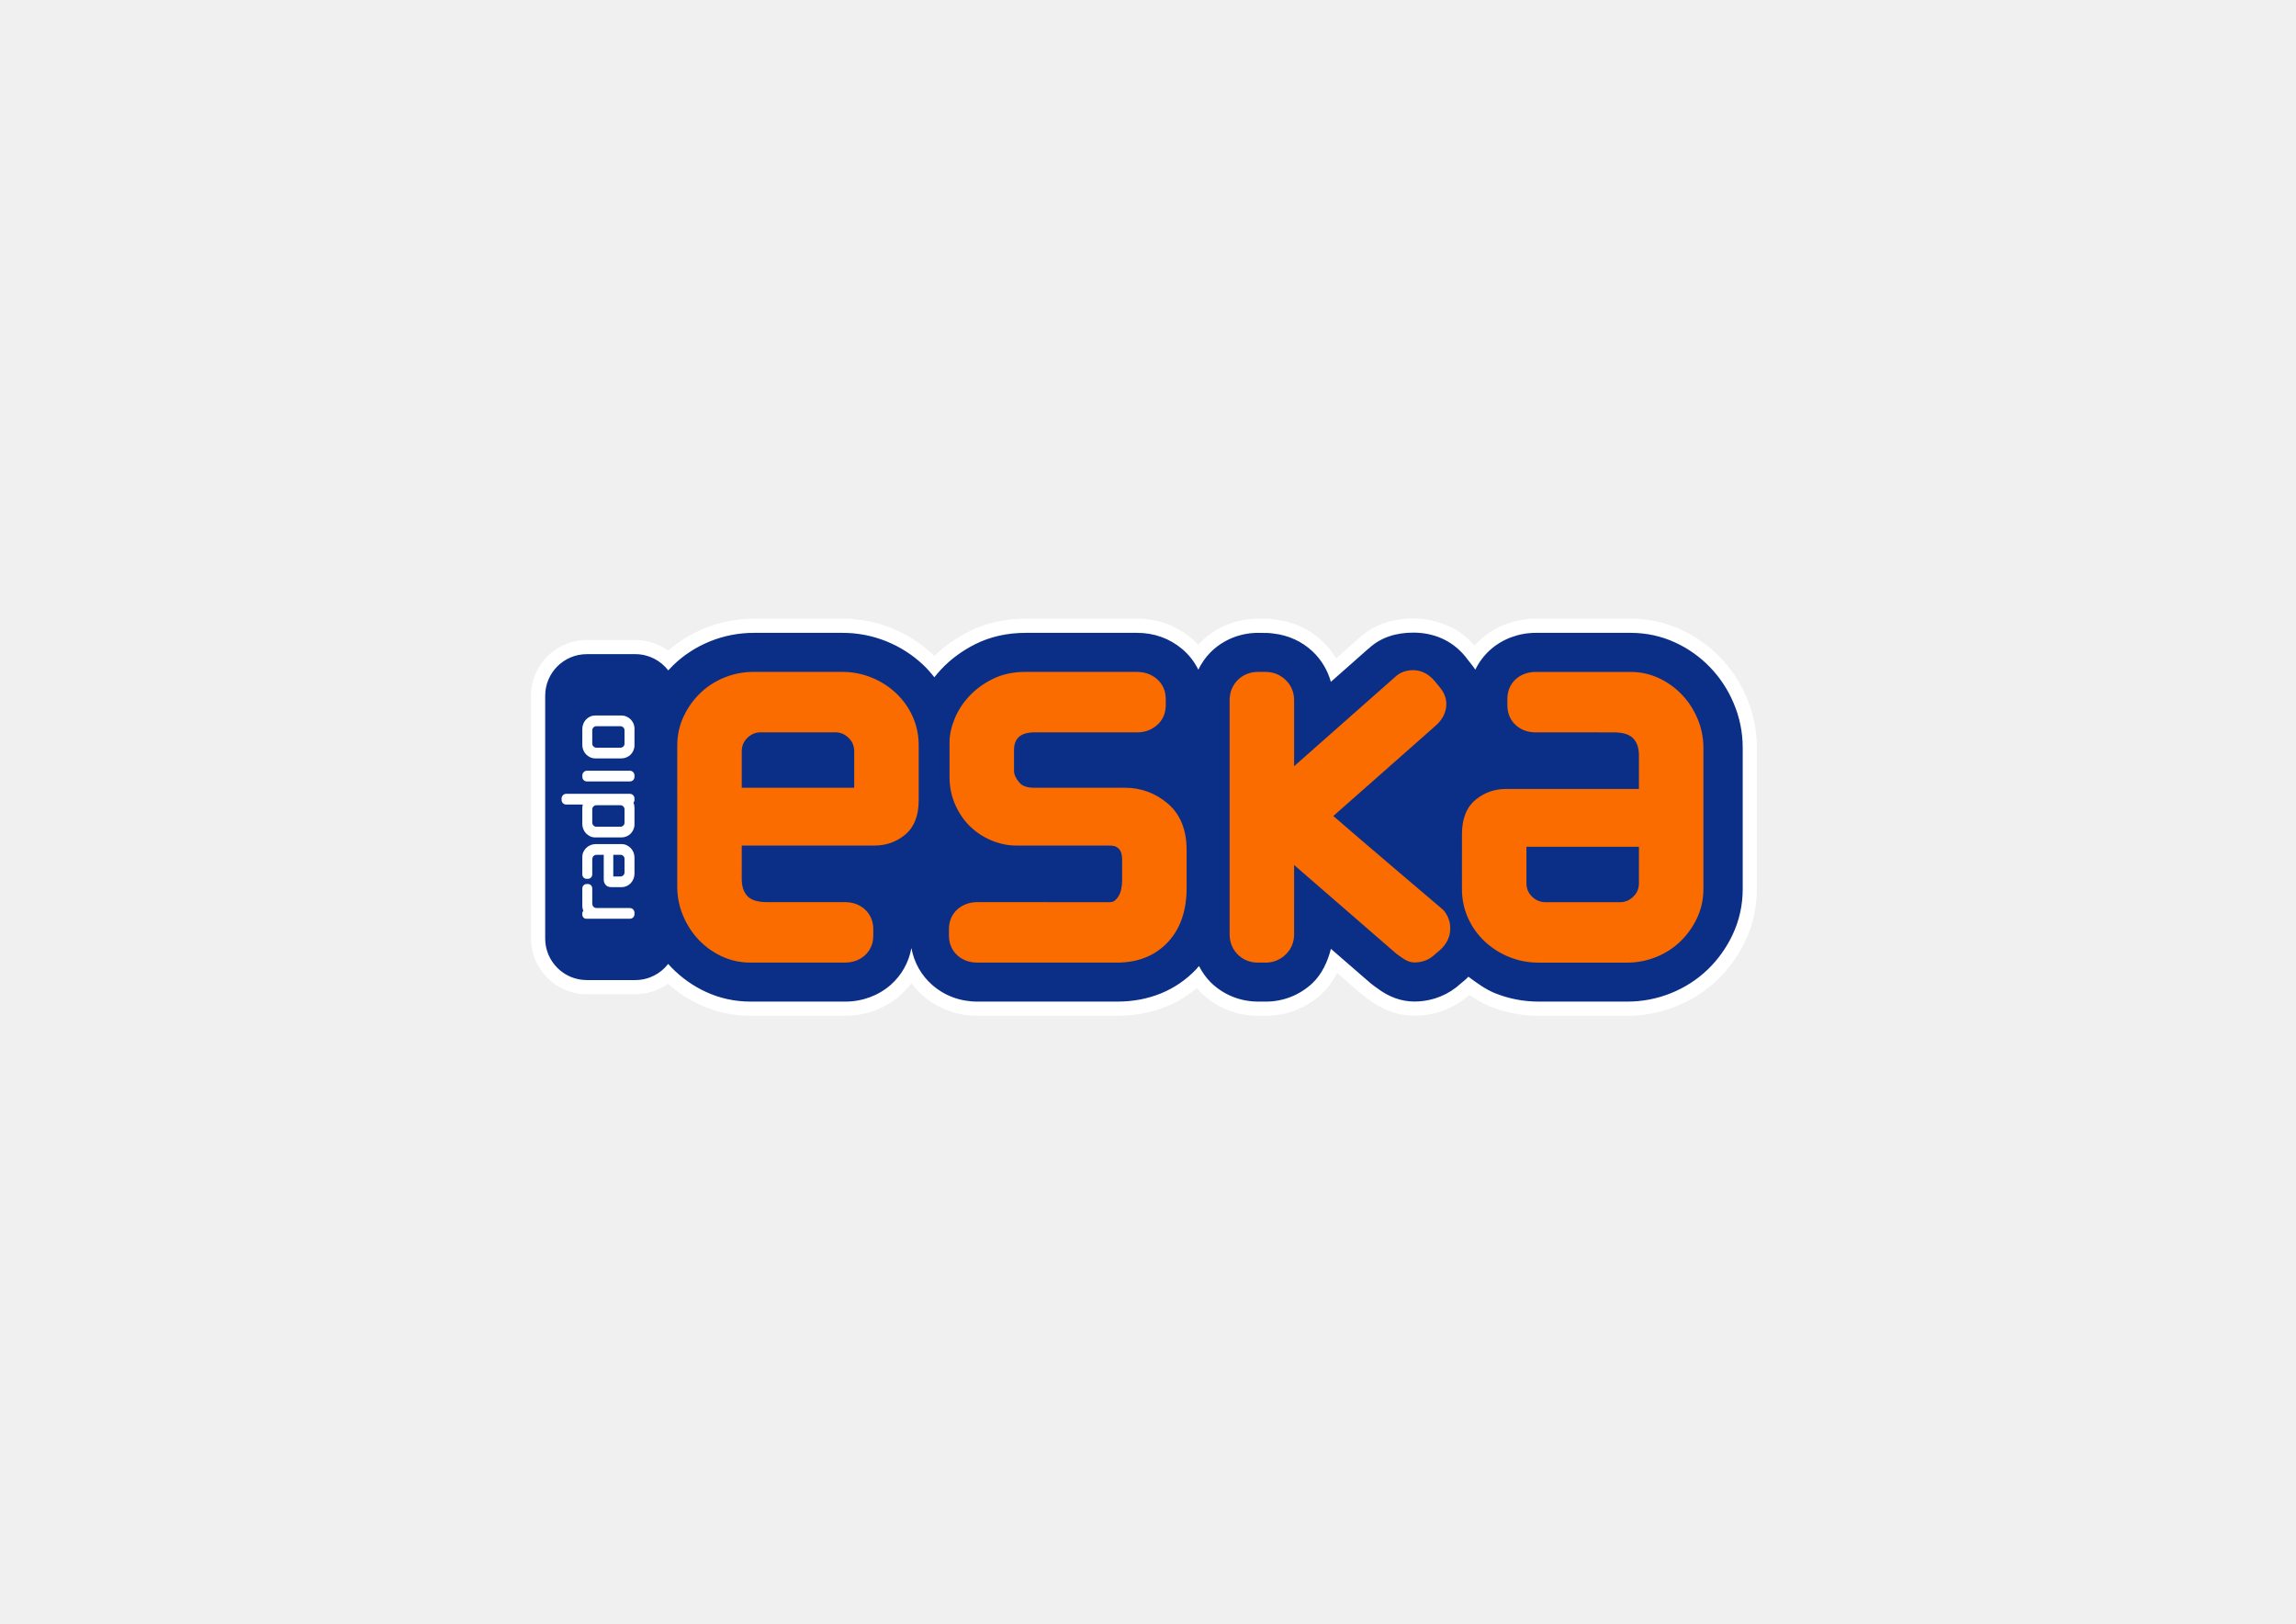
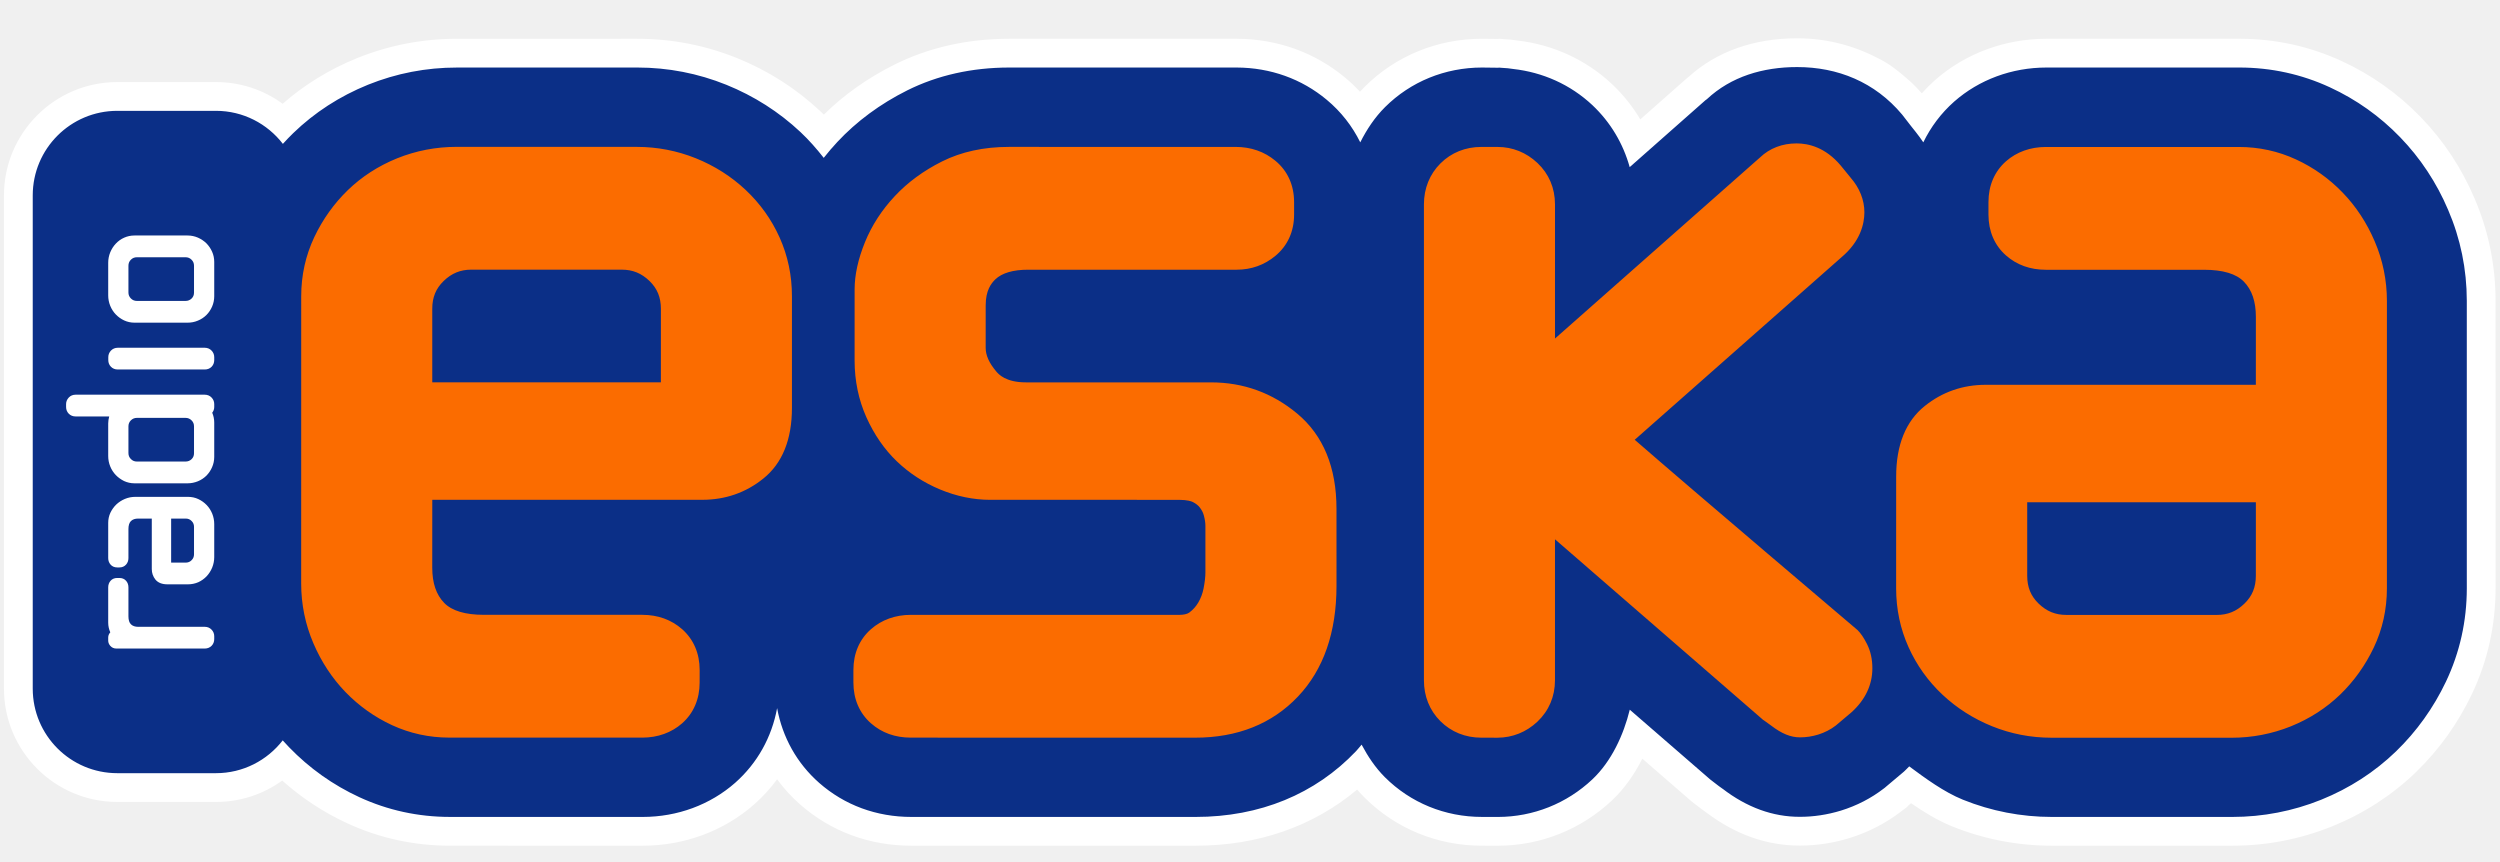
- <svg xmlns="http://www.w3.org/2000/svg" version="1.1" width="841.89" height="595.28" viewBox="0 0 841.89 595.28">
+ <svg xmlns="http://www.w3.org/2000/svg" version="1.1" width="450" height="155" viewBox="194 220 451 155" preserveAspectRatio="xMidYMid meet">
  <defs>
    <clipPath id="clip_1">
      <path transform="matrix(1,0,0,-1,0,595.28)" d="M0 595.28H841.89V0H0Z" />
    </clipPath>
  </defs>
  <g>
    <g clip-path="url(#clip_1)">
      <path transform="matrix(1,0,0,-1,461.3252,372.3913)" d="M0 0C-8.028 .004-15.542 3.084-21.152 8.676-21.613 9.138-22.06 9.62-22.493 10.128-30.409 3.481-40.38 0-51.631-.003H-102.894C-110.495-.003-117.437 2.571-122.979 7.439-124.54 8.814-125.93 10.333-127.136 11.974-128.335 10.341-129.716 8.829-131.265 7.458-136.728 2.652-143.855 .007-151.35-.003L-186.161 0C-192.63 0-198.86 1.36-204.679 4.043-208.972 6.027-212.906 8.612-216.412 11.753-219.849 9.26-223.999 7.893-228.368 7.893H-246.163C-257.438 7.893-266.61 17.062-266.61 28.333V117.313C-266.61 128.587-257.438 137.758-246.163 137.758H-228.368C-223.964 137.758-219.788 136.371-216.338 133.842-212.396 137.293-207.878 140.064-202.88 142.091-197.142 144.399-191.104 145.568-184.919 145.568L-152.343 145.57C-146.133 145.568-140.081 144.395-134.354 142.082-128.751 139.815-123.712 136.601-119.368 132.526-119.146 132.318-118.926 132.105-118.705 131.889-115.071 135.464-110.802 138.49-105.987 140.899-99.779 143.994-92.806 145.565-85.252 145.57H-44.233C-36.889 145.542-30.125 143.112-24.654 138.546-23.706 137.757-22.814 136.914-21.983 136.02-21.703 136.328-21.416 136.628-21.124 136.92-15.526 142.491-8.022 145.562 .01 145.57 1.241 145.57 2.147 145.562 2.963 145.538L2.966 145.569C3.352 145.567 3.666 145.534 3.854 145.513L3.881 145.511C4.812 145.466 5.635 145.384 6.39 145.261 12.899 144.498 18.813 141.773 23.502 137.373 25.491 135.494 27.199 133.357 28.586 131.027 32.575 134.552 36.941 138.409 36.941 138.409 37.075 138.523 37.2 138.62 37.305 138.697 42.308 143.25 49.064 145.654 56.871 145.654 62.715 145.654 67.857 144.107 72.568 141.474 74.758 140.25 77.706 137.486 77.706 137.486 78.278 136.929 78.832 136.343 79.368 135.73 80.119 136.573 80.921 137.373 81.772 138.126 87.227 142.923 94.348 145.562 101.836 145.57L136.694 145.572C143.157 145.565 149.371 144.204 155.164 141.523 160.495 139.066 165.281 135.668 169.383 131.425 173.49 127.185 176.76 122.238 179.099 116.727 181.596 110.916 182.869 104.708 182.875 98.296L182.878 46.431C182.869 39.719 181.437 33.312 178.617 27.378 176.09 22.064 172.695 17.324 168.523 13.283 164.175 9.083 159.069 5.784 153.345 3.472 147.619 1.168 141.579 0 135.389-.003H102.813C96.615 .004 90.572 1.176 84.847 3.483 82.193 4.558 79.687 6.102 77.432 7.662L76.835 7.159 76.765 7.036 75.893 6.367 75.664 6.194C72.893 4.062 69.751 2.439 66.323 1.374 63.363 .474 60.388 .021 57.452 .021H57.308C51.38 .021 45.717 2.033 40.474 6.002 40.289 6.134 39.664 6.583 39.664 6.583 39.612 6.621 38.735 7.294 38.735 7.294L37.894 7.945 37.783 8.039C37.783 8.039 33.754 11.532 28.95 15.698 27.47 12.759 25.624 10.201 23.508 8.2 17.91 2.925 10.601 .013 2.921-.005H2.909Z" fill="#ffffff" />
      <path transform="matrix(1,0,0,-1,597.9971,232.0095)" d="M0 0H.012L.088-.001ZM41.014-42.091C41.009-36.388 39.877-30.87 37.647-25.683 35.564-20.771 32.637-16.341 28.979-12.564 25.335-8.795 21.072-5.762 16.313-3.569 11.209-1.208 5.72-.006 .012 0H-.014L-34.831-.001C-41.063-.008-46.964-2.189-51.459-6.143-53.834-8.244-55.691-10.742-57.033-13.496-57.702-12.448-59.247-10.559-59.247-10.559-59.465-10.274-60.85-8.492-60.85-8.492-65.775-2.604-72.503 .083-79.794 .082-85.95 .083-91.713-1.626-96.075-5.71-96.166-5.789-96.263-5.837-96.356-5.917-96.356-5.917-106.362-14.757-110.001-17.97-111.178-13.723-113.456-9.878-116.723-6.793-120.709-3.052-125.71-.858-131.006-.263-131.641-.154-132.319-.091-133.067-.055-133.293-.047-133.511-.004-133.734-.003-133.734-.003-133.566-.038-133.557-.04-134.448-.012-135.411-.001-136.656-.001-143.312-.01-149.515-2.544-154.13-7.137-156.006-9.008-157.44-11.186-158.606-13.498-160.041-10.585-162.06-7.977-164.653-5.82-169.175-2.046-174.803-.025-180.905-.001H-221.921C-228.667-.006-234.86-1.394-240.335-4.124-245.222-6.569-249.46-9.701-252.946-13.435-253.808-14.356-254.624-15.312-255.395-16.296-256.683-14.654-258.056-13.081-259.592-11.641-263.47-8.002-267.971-5.136-272.968-3.112-278.083-1.049-283.479-.004-289.013-.001L-321.571-.004C-327.103-.001-332.493-1.046-337.601-3.101-342.72-5.177-347.257-8.114-351.102-11.836-351.748-12.46-352.363-13.11-352.966-13.773-355.754-10.154-360.119-7.813-365.04-7.813H-382.834C-391.259-7.813-398.091-14.643-398.091-23.068V-112.049C-398.091-120.475-391.259-127.299-382.834-127.299H-365.04C-360.136-127.299-355.785-124.978-352.995-121.382-352.617-121.802-352.234-122.223-351.839-122.628-348.185-126.407-343.921-129.433-339.177-131.626-334.037-133.995-328.546-135.191-322.832-135.191L-288.028-135.194C-281.783-135.186-275.88-132.999-271.377-129.038-267.357-125.479-264.772-120.801-263.806-115.565-262.839-120.827-260.24-125.505-256.226-129.042-251.64-133.072-245.88-135.196-239.565-135.194H-188.304C-176.737-135.191-166.726-131.083-159.359-123.32-159.006-122.945-158.697-122.537-158.362-122.151-157.237-124.273-155.898-126.29-154.161-128.029-149.522-132.651-143.312-135.188-136.663-135.191L-133.764-135.196C-127.39-135.182-121.36-132.773-116.729-128.409-113.263-125.132-111.096-120.368-109.986-115.847-103.186-121.749-95.489-128.42-95.489-128.42L-94.774-128.972C-94.774-128.972-93.953-129.603-93.905-129.639-93.867-129.666-93.122-130.198-93.122-130.198L-93.274-130.082C-88.875-133.473-84.171-135.188-79.29-135.171-76.877-135.179-74.353-134.802-71.89-134.051-69.035-133.163-66.451-131.831-64.154-130.06L-63.906-129.872-63.896-129.854-60.601-127.081-60.424-126.921C-60.124-126.648-59.86-126.354-59.574-126.07-56.657-128.232-53.309-130.697-49.886-132.084-44.771-134.145-39.383-135.188-33.857-135.194H-1.286C4.238-135.191 9.627-134.149 14.729-132.097 19.855-130.026 24.388-127.092 28.24-123.371 31.966-119.762 34.997-115.529 37.257-110.777 39.743-105.542 41.009-99.881 41.016-93.952 41.016-94.044 41.014-42.091 41.014-42.091" fill="#0b2f87" />
      <path transform="matrix(1,0,0,-1,215.5479,324.0946)" d="M0 0H-.41C-.897 0-1.315-.175-1.604-.511-1.88-.824-2.027-1.219-2.027-1.687V-8.048C-2.027-8.665-1.896-9.255-1.653-9.807-1.873-10.058-2.027-10.358-2.027-10.729V-11.307C-2.027-11.644-1.9-11.959-1.643-12.257-1.371-12.564-.994-12.73-.557-12.73H2.795 6.99 15.404C15.88-12.73 16.301-12.559 16.616-12.244 16.93-11.926 17.1-11.513 17.1-11.026V-10.501C17.1-10.058 16.935-9.65 16.623-9.327 16.306-8.989 15.88-8.81 15.404-8.81H3.457C3.431-8.81 3.416-8.81 3.401-8.815 2.813-8.81 2.387-8.665 2.075-8.359 1.774-8.072 1.622-7.586 1.622-6.909V-1.687C1.622-1.219 1.476-.824 1.198-.511 .9-.169 .492 0 0 0M11.917 57.859C12.35 57.859 12.707 57.716 13.007 57.415 13.311 57.115 13.452 56.762 13.452 56.323V51.475C13.452 51.042 13.311 50.7 13.017 50.411 12.712 50.124 12.355 49.979 11.917 49.979H3.158C2.72 49.979 2.367 50.124 2.068 50.424 1.764 50.724 1.622 51.079 1.622 51.504V56.323C1.622 56.762 1.764 57.115 2.063 57.415 2.367 57.716 2.72 57.859 3.158 57.859ZM.846 61.388C.274 61.136-.233 60.77-.659 60.313-1.084 59.863-1.421 59.329-1.663 58.742-1.906 58.146-2.027 57.512-2.027 56.863V50.978C-2.027 50.328-1.906 49.698-1.663 49.099-1.421 48.504-1.08 47.976-.651 47.533-.233 47.099 .274 46.734 .836 46.469 1.415 46.199 2.048 46.056 2.712 46.056H12.287C12.938 46.056 13.569 46.175 14.152 46.427 14.74 46.662 15.252 47.009 15.688 47.436 16.114 47.862 16.458 48.373 16.711 48.948 16.968 49.536 17.1 50.172 17.1 50.832V57.013C17.1 57.674 16.968 58.297 16.709 58.873 16.458 59.432 16.114 59.937 15.688 60.373 15.257 60.794 14.745 61.136 14.167 61.395 13.579 61.651 12.941 61.783 12.287 61.783H2.712C2.053 61.783 1.43 61.651 .846 61.388M11.917 28.883C12.35 28.883 12.707 28.735 13.007 28.437 13.311 28.138 13.452 27.783 13.452 27.353V22.503C13.452 22.07 13.311 21.723 13.017 21.435 12.712 21.146 12.355 21.004 11.917 21.004H3.158C2.72 21.004 2.367 21.146 2.068 21.454 1.764 21.747 1.622 22.104 1.622 22.539V27.353C1.622 27.783 1.764 28.138 2.063 28.437 2.367 28.735 2.72 28.883 3.158 28.883ZM-9.625 31.365V30.837C-9.625 30.363-9.451 29.95-9.139 29.631-8.814 29.307-8.399 29.141-7.93 29.141H-1.847C-1.954 28.731-2.027 28.306-2.027 27.88V22.011C-2.027 21.352-1.906 20.716-1.663 20.127-1.421 19.526-1.08 19.004-.651 18.561-.233 18.122 .274 17.769 .836 17.486 1.415 17.219 2.048 17.076 2.712 17.076H12.287C12.938 17.076 13.569 17.208 14.152 17.444 14.74 17.685 15.252 18.031 15.688 18.457 16.114 18.892 16.458 19.393 16.711 19.981 16.968 20.564 17.1 21.194 17.1 21.848V28.041C17.1 28.66 16.97 29.26 16.737 29.812 16.96 30.105 17.1 30.441 17.1 30.837V31.365C17.1 31.816 16.935 32.224 16.623 32.548 16.306 32.883 15.88 33.063 15.404 33.063H-7.93C-8.409 33.063-8.83 32.883-9.144 32.548-9.458 32.213-9.625 31.811-9.625 31.365M-2.012 39.838V39.305C-2.012 38.831-1.847 38.418-1.528 38.099-1.209 37.773-.791 37.612-.314 37.612H15.404C15.875 37.612 16.301 37.773 16.616 38.092 16.93 38.411 17.1 38.831 17.1 39.305V39.838C17.1 40.283 16.935 40.69 16.623 41.016 16.306 41.351 15.88 41.531 15.404 41.531H-.314C-.796 41.531-1.216 41.351-1.536 41.016-1.847 40.684-2.012 40.283-2.012 39.838M11.957 10.716C12.389 10.716 12.733 10.572 13.019 10.278 13.318 9.984 13.452 9.637 13.452 9.229V4.266C13.452 3.856 13.318 3.508 13.019 3.211 12.733 2.919 12.389 2.77 11.957 2.77H9.326V10.716ZM-.588 13.238C-1.021 12.812-1.373 12.313-1.637 11.76-1.896 11.196-2.027 10.59-2.027 9.953V3.594C-2.027 3.125-1.88 2.73-1.599 2.411-1.315 2.081-.897 1.901-.41 1.901H0C.492 1.901 .9 2.081 1.198 2.418 1.476 2.73 1.622 3.125 1.622 3.594V8.82C1.622 9.485 1.774 9.979 2.075 10.266 2.393 10.572 2.818 10.716 3.384 10.716H5.834V1.606C5.834 .894 6.057 .264 6.482-.278 6.954-.86 7.684-1.147 8.666-1.147H12.355C13.019-1.147 13.645-1.015 14.226-.765 14.791-.506 15.303-.142 15.733 .311 16.159 .768 16.489 1.295 16.737 1.89 16.975 2.489 17.1 3.119 17.1 3.767V9.721C17.1 10.375 16.975 11.003 16.737 11.604 16.489 12.199 16.154 12.726 15.724 13.165 15.303 13.603 14.801 13.963 14.238 14.227 13.655 14.504 13.022 14.634 12.363 14.634H2.864C2.205 14.634 1.571 14.508 .973 14.257 .38 14.005-.146 13.661-.588 13.238" fill="#ffffff" />
      <path transform="matrix(1,0,0,-1,529.0811,333.4753)" d="M0 0C-.14 .125-29.798 25.264-40.178 34.313L-2.844 67.268C.52 70.114 1.247 73.235 1.255 75.34 1.255 77.571 .396 79.728-1.22 81.584-1.135 81.486-3.003 83.772-3.003 83.772-5.781 87.089-8.868 87.779-10.976 87.776-13.557 87.779-15.843 86.902-17.577 85.238-17.482 85.326-42.193 63.494-54.561 52.573L-54.559 76.781C-54.563 79.722-55.66 82.298-57.731 84.251-59.744 86.145-62.229 87.139-64.921 87.139-64.927 87.142-67.836 87.143-67.836 87.143-70.718 87.14-73.272 86.112-75.219 84.171-77.17 82.227-78.199 79.676-78.204 76.788V-9.069C-78.209-11.95-77.186-14.502-75.233-16.454-73.28-18.397-70.728-19.429-67.849-19.429L-64.934-19.435C-62.225-19.424-59.739-18.428-57.736-16.545-55.659-14.583-54.563-12-54.563-9.068-54.563-9.074-54.563 6.354-54.561 16.359L-17.222-16.038-17.04-16.2-16.837-16.33C-16.391-16.639-15.964-16.94-15.544-17.263-13.684-18.694-12.024-19.379-10.351-19.371-9.289-19.373-8.179-19.209-7.084-18.874-5.903-18.504-4.838-17.959-3.896-17.234-3.754-17.109-1.053-14.832-1.053-14.832 1.437-12.576 2.699-9.86 2.694-6.9 2.694-5.297 2.379-3.843 1.73-2.541 1.143-1.382 .61-.597 0 0M-93.979 21.856C-93.979 29.335-96.363 35.116-101.064 39.034-105.556 42.772-110.771 44.665-116.583 44.666L-149.993 44.668C-153.679 44.667-154.937 46.147-155.349 46.626-156.637 48.149-157.265 49.544-157.265 50.892L-157.263 58.563C-157.265 61.26-156.271 62.531-155.523 63.253-154.317 64.406-152.315 64.994-149.571 64.993H-111.987C-109.353 64.993-106.997 65.833-104.997 67.492-102.788 69.332-101.627 71.9-101.627 74.927V77.203C-101.632 80.24-102.793 82.808-104.982 84.63-106.979 86.296-109.407 87.143-112.196 87.145-112.198 87.145-153.101 87.147-153.101 87.147-157.606 87.146-161.651 86.265-165.124 84.53-168.47 82.858-171.344 80.749-173.665 78.261-176.007 75.766-177.821 72.963-179.048 69.942-180.28 66.901-180.908 64.041-180.908 61.437-180.908 61.434-180.911 48.574-180.911 48.574-180.905 44.946-180.193 41.519-178.789 38.378-177.386 35.26-175.548 32.591-173.314 30.445-171.08 28.292-168.446 26.579-165.499 25.349-162.519 24.113-159.467 23.478-156.441 23.479L-122.409 23.477C-120.854 23.477-120.138 23.203-119.907 23.087-119.353 22.81-118.939 22.484-118.628 22.083-118.272 21.62-118.034 21.146-117.905 20.65-117.716 19.946-117.619 19.298-117.624 18.71V10.413C-117.624 9.578-117.74 8.594-117.959 7.479-118.146 6.547-118.46 5.719-118.917 4.94-119.337 4.232-119.86 3.649-120.528 3.146-120.892 2.87-121.558 2.723-122.403 2.722-122.409 2.722-170.763 2.728-170.763 2.728-173.556 2.729-176.05 1.829-177.969 .131-180.031-1.679-181.126-4.221-181.126-7.205V-9.484C-181.126-12.473-180.031-15.014-177.958-16.839-176.007-18.554-173.584-19.424-170.761-19.421L-119.495-19.429C-111.843-19.429-105.596-16.933-100.933-12.014-96.317-7.159-93.979-.44-93.976 7.954ZM69.814 4.756C68.38 3.363 66.786 2.711 64.822 2.714L37.679 2.717C35.712 2.714 34.125 3.366 32.681 4.763 31.284 6.119 30.628 7.714 30.628 9.778V23.041L71.878 23.039 71.873 9.766C71.873 7.712 71.224 6.12 69.814 4.756M95.517 7.508 95.519 59.354C95.517 63.091 94.776 66.71 93.313 70.11 91.895 73.446 89.943 76.417 87.515 78.922 85.097 81.425 82.281 83.429 79.134 84.88 75.907 86.377 72.433 87.134 68.801 87.134H33.985C31.209 87.132 28.722 86.242 26.804 84.555 24.726 82.715 23.638 80.173 23.638 77.196V74.925C23.644 71.927 24.732 69.386 26.796 67.57 28.744 65.854 31.165 64.981 33.991 64.981 33.985 64.981 62.556 64.98 62.556 64.98 65.927 64.979 68.343 64.255 69.729 62.821 71.173 61.333 71.878 59.254 71.878 56.469 71.878 56.469 71.873 49.081 71.873 44.23H23.146C19.01 44.23 15.315 42.945 12.157 40.412 8.726 37.673 6.981 33.374 6.987 27.646L6.981 7.523C6.981 3.774 7.732 .201 9.217-3.095 10.68-6.346 12.74-9.229 15.34-11.672 17.926-14.095 20.937-16.01 24.29-17.368 27.688-18.742 31.277-19.435 34.962-19.437 34.967-19.437 67.524-19.442 67.524-19.442 71.209-19.437 74.803-18.744 78.199-17.379 81.59-16.005 84.581-14.076 87.104-11.636 89.588-9.229 91.621-6.386 93.145-3.182 94.718 .12 95.514 3.715 95.517 7.508M-257.1 44.677V57.945C-257.103 60.007-256.448 61.597-255.044 62.959-253.604 64.351-252.019 65.003-250.046 65.002L-222.905 65C-220.937 65-219.35 64.349-217.907 62.953-216.506 61.592-215.858 60-215.853 57.938-215.853 57.938-215.854 49.819-215.858 44.674ZM-192.214 60.192C-192.21 63.938-192.958 67.509-194.442 70.81-195.903 74.062-197.968 76.942-200.569 79.388-203.149 81.807-206.159 83.725-209.521 85.083-212.917 86.455-216.511 87.149-220.199 87.149L-252.756 87.154C-256.437 87.152-260.027 86.46-263.429 85.092-266.817 83.72-269.81 81.787-272.329 79.351-274.817 76.939-276.853 74.093-278.37 70.897-279.942 67.585-280.743 63.988-280.743 60.207L-280.748 8.361C-280.748 4.638-280.009 1.016-278.548-2.395-277.114-5.746-275.165-8.709-272.744-11.213-270.321-13.711-267.503-15.717-264.36-17.171-261.124-18.663-257.646-19.417-254.025-19.417L-219.216-19.421C-216.431-19.417-213.944-18.529-212.025-16.839-209.958-15.009-208.868-12.473-208.868-9.48L-208.864-7.21C-208.864-4.228-209.958-1.691-212.019 .138-213.972 1.852-216.388 2.729-219.213 2.733H-247.786C-251.151 2.733-253.569 3.458-254.956 4.89-256.397 6.385-257.1 8.462-257.103 11.247-257.103 11.247-257.097 18.63-257.097 23.484L-208.376 23.483C-204.235 23.488-200.539 24.771-197.392 27.305-193.961 30.041-192.214 34.339-192.214 40.064Z" fill="#fb6c00" />
    </g>
  </g>
</svg>
